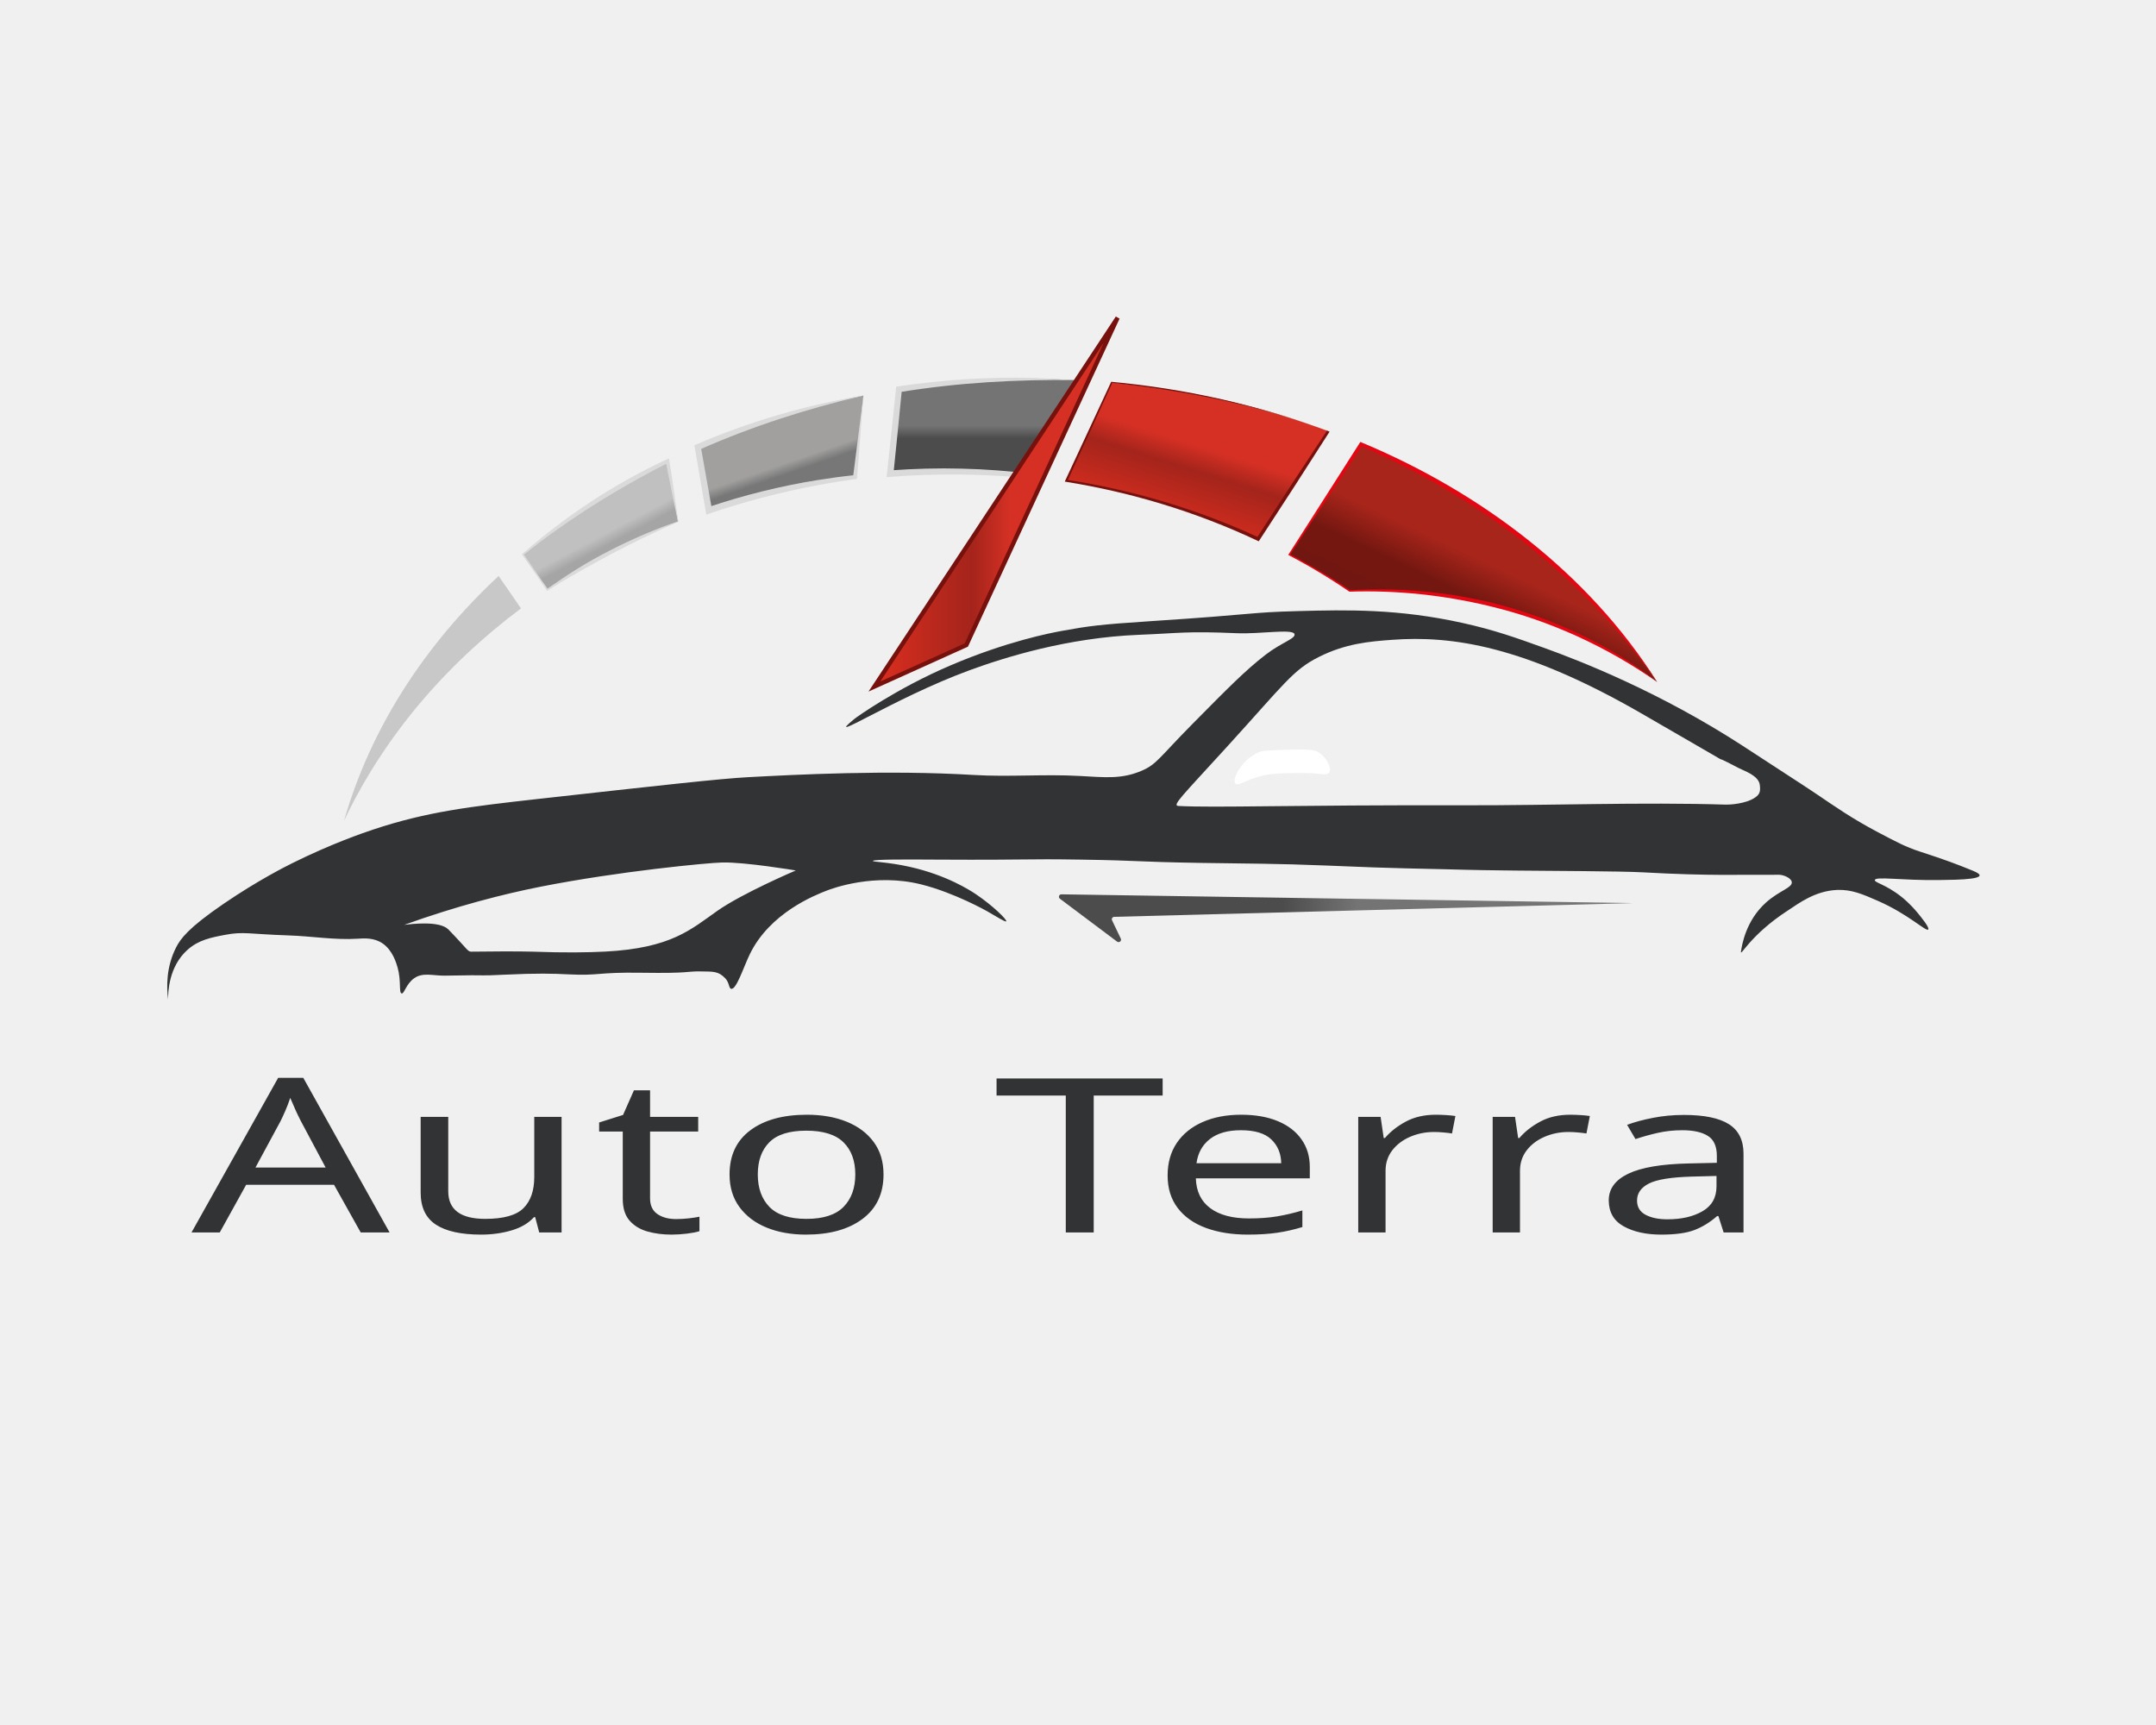
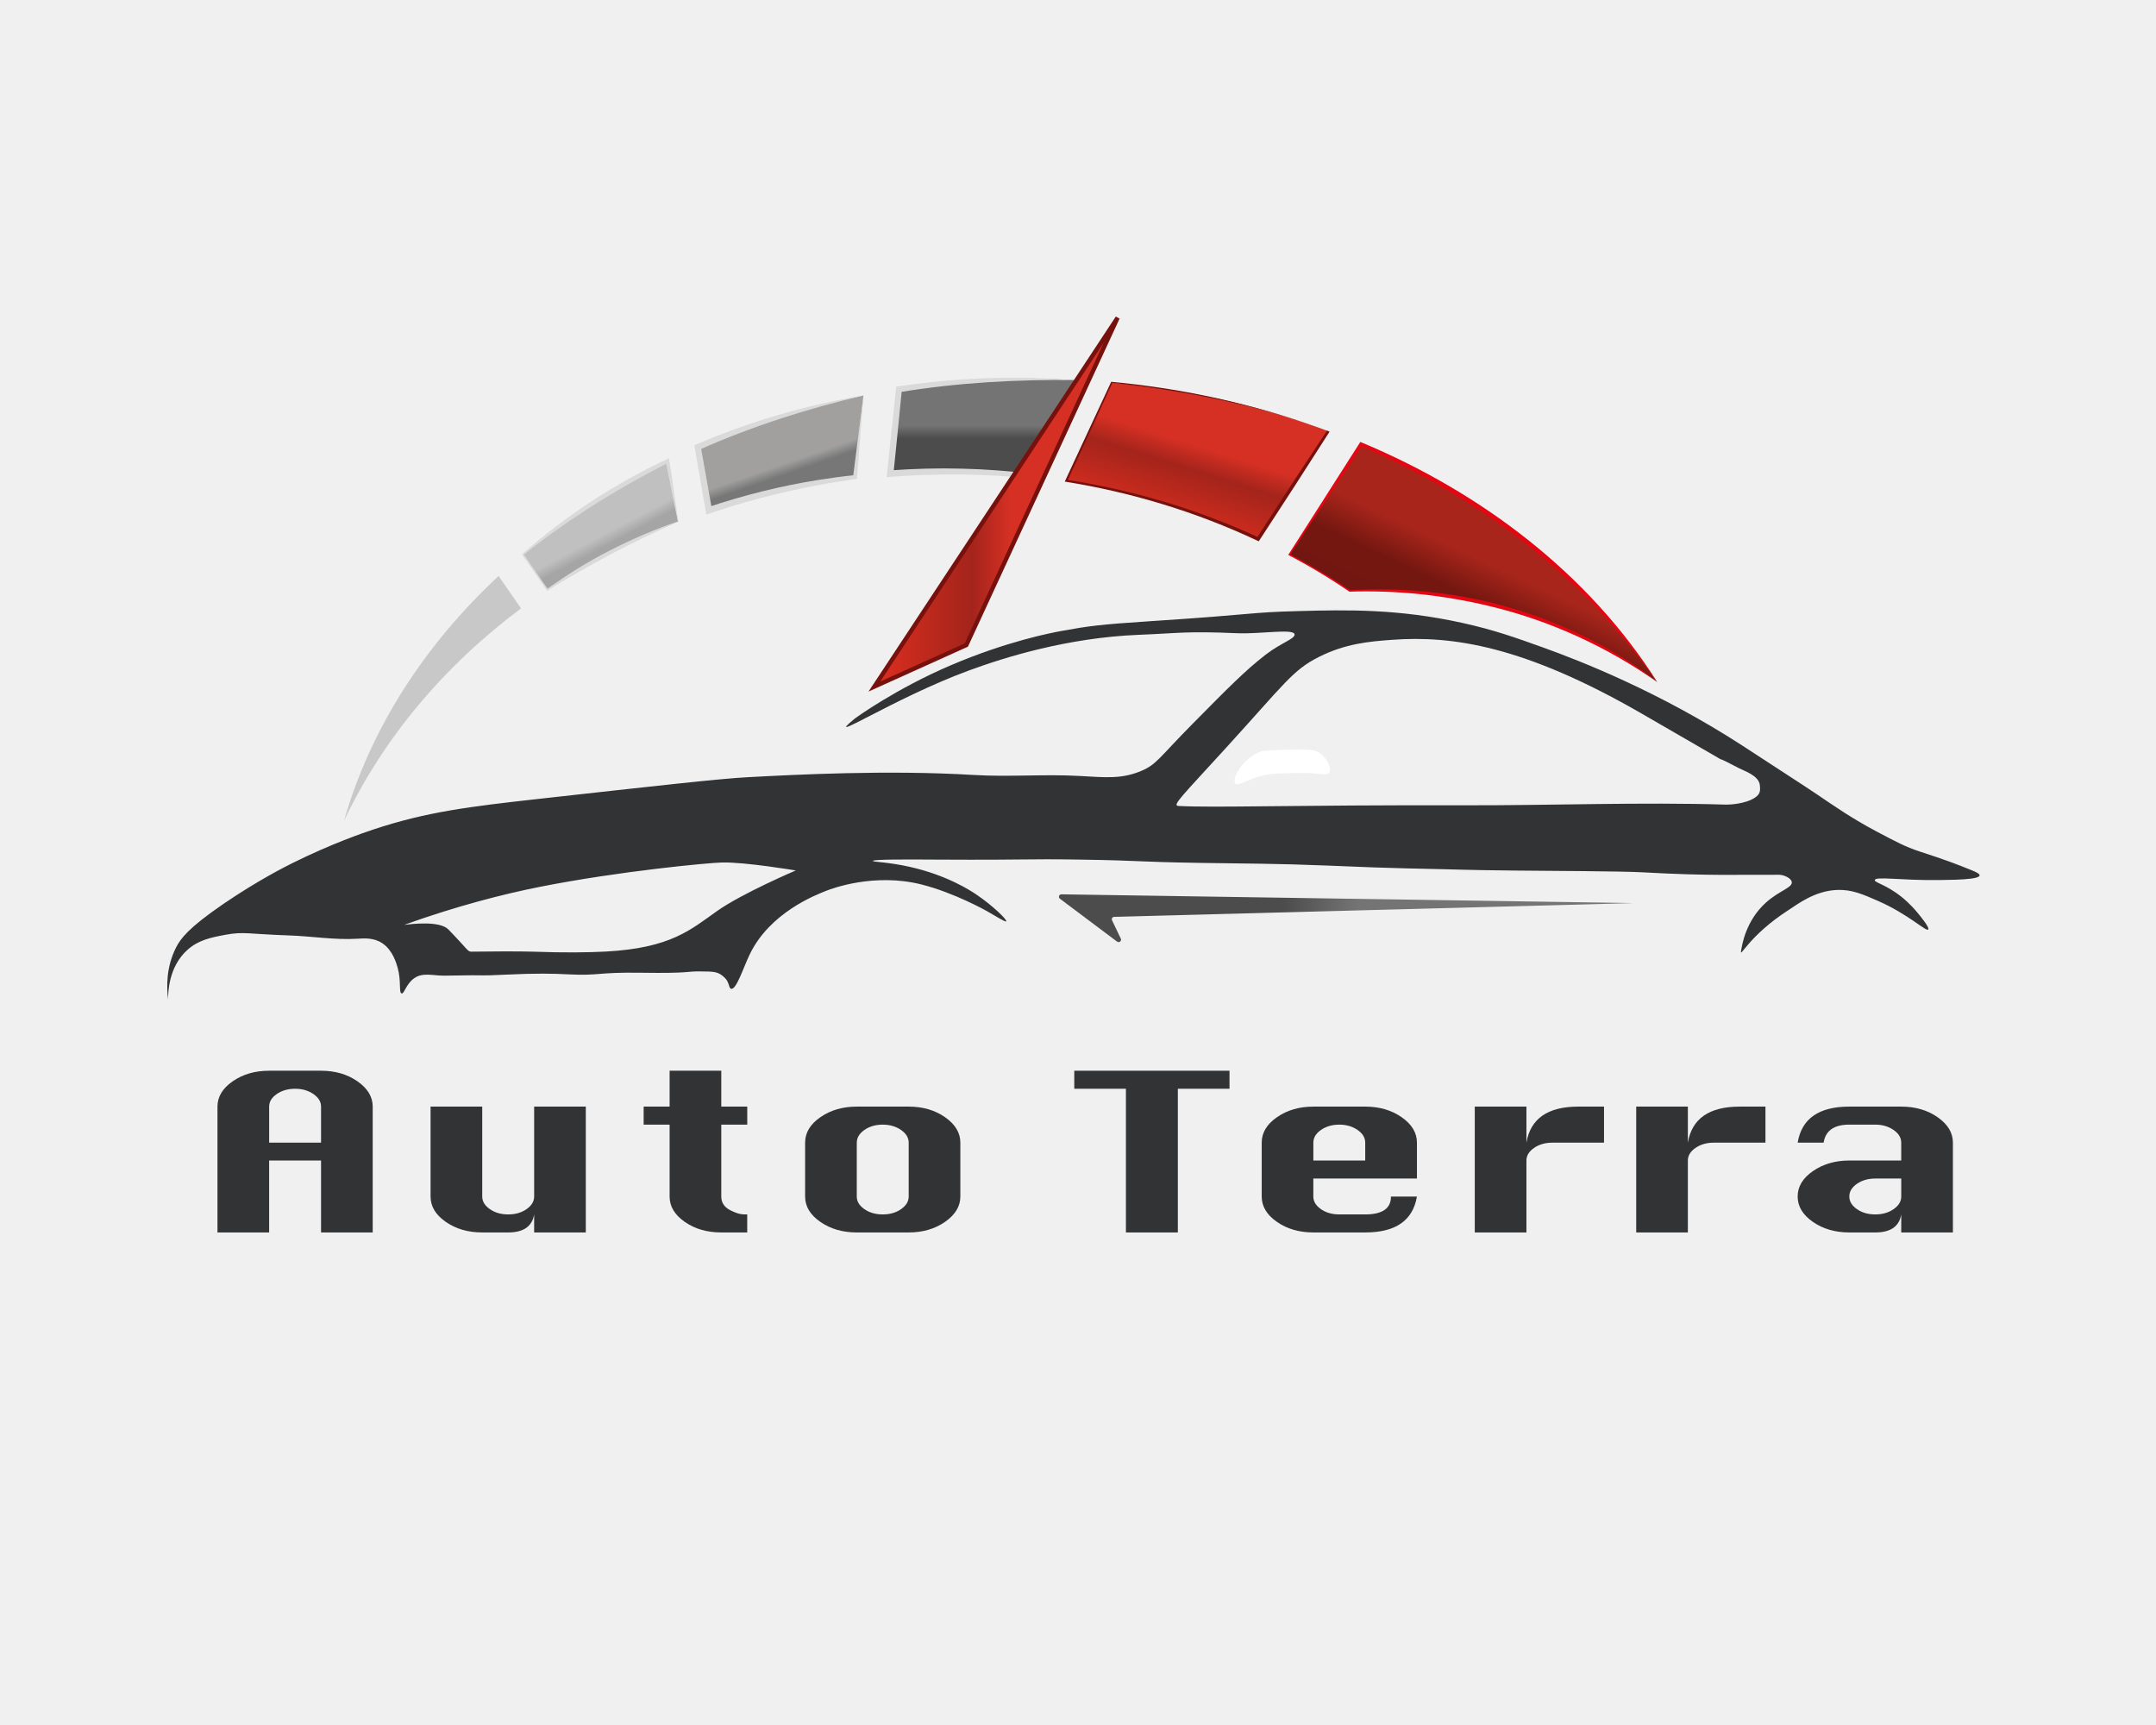
- <svg xmlns="http://www.w3.org/2000/svg" xmlns:xlink="http://www.w3.org/1999/xlink" version="1.1" viewBox="0 0 1000 800">
+ <svg xmlns="http://www.w3.org/2000/svg" id="_Слой_1" data-name="Слой_1" version="1.1" viewBox="0 0 1000 800">
  <defs>
    <style>
      .st0 {
-         fill: url(#_Безымянный_градиент_271);
+         fill: url(#_Безымянный_градиент);
+       }
+ 
+       .st1 {
+         fill: url(#_Безымянный_градиент_3);
+       }
+ 
+       .st2 {
+         fill: url(#_Безымянный_градиент_2);
+       }
+ 
+       .st3 {
+         fill: url(#_Безымянный_градиент_5);
+       }
+ 
+       .st4 {
+         fill: url(#_Безымянный_градиент_4);
+       }
+ 
+       .st5 {
+         fill: url(#_Безымянный_градиент_7);
+       }
+ 
+       .st6 {
+         isolation: isolate;
+       }
+ 
+       .st7 {
+         fill: #fff;
+       }
+ 
+       .st8 {
+         fill: #e30613;
+       }
+ 
+       .st9 {
+         fill: url(#_Безымянный_градиент_6);
        stroke: #76110d;
        stroke-miterlimit: 10;
        stroke-width: 2px;
      }

-       .st1 {
-         fill: url(#_Безымянный_градиент_491);
-       }
- 
-       .st2 {
-         fill: #dadada;
-       }
- 
-       .st3 {
-         fill: #fff;
-       }
- 
-       .st4 {
-         font-family: Krungthep, Krungthep;
-         font-size: 100px;
-         letter-spacing: .02em;
-       }
- 
-       .st4, .st5 {
+       .st10 {
        fill: #323334;
      }

-       .st6 {
-         fill: #e30613;
+       .st11 {
+         fill: #76110d;
      }

-       .st7 {
+       .st12 {
        fill: #c9c8c8;
      }

-       .st8 {
-         fill: #76110d;
-       }
- 
-       .st9 {
-         fill: url(#_Безымянный_градиент_49);
-       }
- 
-       .st10 {
-         fill: url(#_Безымянный_градиент_27);
-       }
- 
-       .st11 {
-         fill: url(#_Безымянный_градиент_74);
-       }
- 
-       .st12 {
-         fill: url(#_Безымянный_градиент_81);
-       }
- 
      .st13 {
-         fill: url(#_Безымянный_градиент_94);
+         fill: #dadada;
      }
    </style>
-     <linearGradient id="_Безымянный_градиент_81" data-name="Безымянный градиент 81" x1="292.35" y1="266.21" x2="264.41" y2="213.44" gradientUnits="userSpaceOnUse">
+     <linearGradient id="_Безымянный_градиент" data-name="Безымянный градиент" x1="292.35" y1="535.21" x2="264.41" y2="587.98" gradientTransform="translate(0 801.42) scale(1 -1)" gradientUnits="userSpaceOnUse">
      <stop offset=".28" stop-color="#a5a5a5" />
      <stop offset=".37" stop-color="#c1c0c0" />
    </linearGradient>
-     <linearGradient id="_Безымянный_градиент_74" data-name="Безымянный градиент 74" x1="372.84" y1="233.84" x2="354.47" y2="180.65" gradientUnits="userSpaceOnUse">
+     <linearGradient id="_Безымянный_градиент_2" data-name="Безымянный градиент 2" x1="372.84" y1="567.58" x2="354.47" y2="620.77" gradientTransform="translate(0 801.42) scale(1 -1)" gradientUnits="userSpaceOnUse">
      <stop offset=".28" stop-color="#777" />
      <stop offset=".37" stop-color="#a1a09f" />
    </linearGradient>
-     <linearGradient id="_Безымянный_градиент_49" data-name="Безымянный градиент 49" x1="456.29" y1="220.86" x2="456.29" y2="175.78" gradientUnits="userSpaceOnUse">
+     <linearGradient id="_Безымянный_градиент_3" data-name="Безымянный градиент 3" x1="456.29" y1="580.56" x2="456.29" y2="625.64" gradientTransform="translate(0 801.42) scale(1 -1)" gradientUnits="userSpaceOnUse">
      <stop offset=".39" stop-color="#4d4c4d" />
      <stop offset=".52" stop-color="#747474" />
    </linearGradient>
-     <linearGradient id="_Безымянный_градиент_27" data-name="Безымянный градиент 27" x1="544.47" y1="245.86" x2="566.34" y2="176.65" gradientUnits="userSpaceOnUse">
+     <linearGradient id="_Безымянный_градиент_4" data-name="Безымянный градиент 4" x1="544.47" y1="555.56" x2="566.34" y2="624.77" gradientTransform="translate(0 801.42) scale(1 -1)" gradientUnits="userSpaceOnUse">
      <stop offset=".02" stop-color="#d92e1f" />
      <stop offset=".4" stop-color="#a4241b" />
      <stop offset=".56" stop-color="#d63024" />
    </linearGradient>
-     <linearGradient id="_Безымянный_градиент_94" data-name="Безымянный градиент 94" x1="675.79" y1="302.64" x2="703.16" y2="244.57" gradientUnits="userSpaceOnUse">
-       <stop offset=".01" stop-color="#721611" />
+     <linearGradient id="_Безымянный_градиент_5" data-name="Безымянный градиент 5" x1="675.79" y1="498.78" x2="703.16" y2="556.85" gradientTransform="translate(0 801.42) scale(1 -1)" gradientUnits="userSpaceOnUse">
+       <stop offset="0" stop-color="#721611" />
      <stop offset=".4" stop-color="#731710" />
      <stop offset=".68" stop-color="#a8251b" />
    </linearGradient>
-     <linearGradient id="_Безымянный_градиент_271" data-name="Безымянный градиент 27" x1="405.56" y1="232.87" x2="518.38" y2="232.87" xlink:href="#_Безымянный_градиент_27" />
-     <linearGradient id="_Безымянный_градиент_491" data-name="Безымянный градиент 49" x1="491.15" y1="425.85" x2="757.56" y2="425.85" xlink:href="#_Безымянный_градиент_49" />
+     <linearGradient id="_Безымянный_градиент_6" data-name="Безымянный градиент 6" x1="405.56" y1="568.55" x2="518.38" y2="568.55" gradientTransform="translate(0 801.42) scale(1 -1)" gradientUnits="userSpaceOnUse">
+       <stop offset=".02" stop-color="#d92e1f" />
+       <stop offset=".4" stop-color="#a4241b" />
+       <stop offset=".56" stop-color="#d63024" />
+     </linearGradient>
+     <linearGradient id="_Безымянный_градиент_7" data-name="Безымянный градиент 7" x1="491.15" y1="375.58" x2="757.56" y2="375.58" gradientTransform="translate(0 801.42) scale(1 -1)" gradientUnits="userSpaceOnUse">
+       <stop offset=".39" stop-color="#4d4c4d" />
+       <stop offset=".52" stop-color="#747474" />
+     </linearGradient>
  </defs>
-   <g id="_Слой_2" data-name="Слой_2">
-     <path class="st5" d="M915.05,403.81c-8.19-3.31-11.9-4.75-24.83-8.97-6.32-2.07-10.79-4.44-19.72-9.17-11.63-6.17-19.08-11.4-27.98-17.43,0,0-5.87-3.98-34.39-22.47-38.41-24.9-75.1-39.27-92.18-45.4-12.68-4.56-22.85-8.21-37.6-11.47-29.84-6.6-53.54-6.11-76.13-5.5-23.55.63-18.54,1.42-68.14,4.65-24.26,1.58-29.21,2.3-41.47,4.52-5.12.93-25.63,4.84-51.82,16.05-25.06,10.73-43.59,24.03-44.48,24.77-15.42,12.66,18.07-9.56,53.2-22.48,16.25-5.97,45.47-15.19,78.87-16.51,19.04-.76,21.62-1.76,45.41-.73,10.23.45,25.58-2.12,26.59.31.89,2.12-5.99,3.96-13.29,9.6-9.58,7.39-17.67,15.66-33.94,32.1-15.73,15.89-16.61,18.83-23.92,21.89-9.07,3.8-16.52,2.96-28.43,2.3-16.34-.92-32.75.52-49.07-.46-40.28-2.42-82.89-.14-104.95,1.03-12.7.68-40.88,3.82-97.22,10.09-31.91,3.56-51.71,5.98-76.2,14.1-5.1,1.69-19.73,6.72-37.61,15.59-3.12,1.55-16.2,8.11-32.03,18.92-16.55,11.31-20,16.27-22.01,20.18-4.71,9.19-4.46,18.5-3.74,24.19-.03-3.35.27-15.18,8.94-22.96,5.14-4.63,10.95-5.78,17.73-7.04,8.47-1.57,10.53-.32,29.35.31,10.61.35,21.21,2.18,31.8,1.53,3.07-.19,7.6-.58,11.61,2.14,4.77,3.23,6.45,9.25,7.04,11.31,1.72,6.09.48,11.6,1.83,11.92,1.23.3,1.99-4.3,5.81-7.03,4.07-2.91,8.86-1.11,14.37-1.22,23.6-.47,13.24.26,27.29-.43,15.51-.75,22.95-.51,29.57-.18,15.25.75,13.07-1.05,34.33-.73,22.76.34,20.37-.72,27.21-.62,5.98.1,8.31-.19,11.53,3.18,1.96,2.05,1.61,4.68,2.76,4.89,2.41.45,5.62-9.77,8.56-15.89,9.28-19.34,30.36-27.56,35.77-29.66,2.51-.98,22.07-8.3,43.8-2.87,15.38,3.84,30.43,12.36,30.43,12.36,4.39,2.48,8.64,5.25,9.01,4.76.49-.66-6.09-7.17-13.84-12.42-2.94-1.99-13.77-9-30.88-12.84-10.16-2.28-17.12-2.23-17.12-2.75.03-.81,17.09-.68,29.66-.61,45.93.24,38.88-.43,66.64,0,29.66.46,23.67,1,55.95,1.53,21.94.36,34.48.26,58.09,1.22,19.16.78,27.29,1.1,37.08,1.31,30.3.64,24.11.73,50.75,1.02,15.04.16,48.75.25,59,.82,31.42,1.75,44.34,1.01,63.21,1.13,1.82.01,5.51,1.39,5.81,3.36.4,2.63-5.77,3.98-11.92,9.48-9.45,8.46-11.2,19.87-11.62,22.63-.49,3.21,3.88-7.4,22.04-19.11,4.39-2.83,12.22-8.94,22.6-9.33,6.69-.24,11.73,1.96,18.8,5.05,14.28,6.24,22.37,14.41,23.39,13.3.74-.82-3.23-5.66-4.94-7.74-3.37-4.1-6.54-6.68-7.45-7.4-7.34-5.84-12.61-6.6-12.38-7.79.36-1.82,12.17.23,29.81,0,9.1-.12,25.71-.27,15.66-4.33ZM332.65,422.47c-12.13,8.52-21.33,17.23-51.83,18.84-8.05.42-18.94.58-33.68.04-5.43-.19-21.11-.13-28.46,0-1.83.03-1.51-.83-10.68-10.27-4.06-4.17-16.98-2.57-20.5-2.17,24.5-8.8,46.27-14.33,63.05-17.65,36.55-7.23,77.78-11.11,84.39-11.27,10.62-.25,34.16,3.7,34.16,3.7,0,0-24.62,10.47-36.45,18.77ZM814.13,369.82c-4.44,3.09-12.25,3.38-13.49,3.34-39.44-1.22-80.92.4-121.38.31-80.71-.18-115.56,1.22-132.68.31-3.1-.17,1.66-4.55,22.31-27.21,26.94-29.55,30.73-35.81,42.81-41.89,12.45-6.26,23.47-7.18,33.93-7.95,27.85-2.04,61.19,2.7,115.88,34.24,57.78,33.33,23.79,14.16,45.24,25.38,2.19,1.14,8.94,3.3,9.48,7.64.37,2.91.07,4.31-2.1,5.83Z" />
+   <g id="_Слой_2">
+     <path class="st10" d="M915.05,403.81c-8.19-3.31-11.9-4.75-24.83-8.97-6.32-2.07-10.79-4.44-19.72-9.17-11.63-6.17-19.08-11.4-27.98-17.43,0,0-5.87-3.98-34.39-22.47-38.41-24.9-75.1-39.27-92.18-45.4-12.68-4.56-22.85-8.21-37.6-11.47-29.84-6.6-53.54-6.11-76.13-5.5-23.55.63-18.54,1.42-68.14,4.65-24.26,1.58-29.21,2.3-41.47,4.52-5.12.93-25.63,4.84-51.82,16.05-25.06,10.73-43.59,24.03-44.48,24.77-15.42,12.66,18.07-9.56,53.2-22.48,16.25-5.97,45.47-15.19,78.87-16.51,19.04-.76,21.62-1.76,45.41-.73,10.23.45,25.58-2.12,26.59.31.89,2.12-5.99,3.96-13.29,9.6-9.58,7.39-17.67,15.66-33.94,32.1-15.73,15.89-16.61,18.83-23.92,21.89-9.07,3.8-16.52,2.96-28.43,2.3-16.34-.92-32.75.52-49.07-.46-40.28-2.42-82.89-.14-104.95,1.03-12.7.68-40.88,3.82-97.22,10.09-31.91,3.56-51.71,5.98-76.2,14.1-5.1,1.69-19.73,6.72-37.61,15.59-3.12,1.55-16.2,8.11-32.03,18.92-16.55,11.31-20,16.27-22.01,20.18-4.71,9.19-4.46,18.5-3.74,24.19-.03-3.35.27-15.18,8.94-22.96,5.14-4.63,10.95-5.78,17.73-7.04,8.47-1.57,10.53-.32,29.35.31,10.61.35,21.21,2.18,31.8,1.53,3.07-.19,7.6-.58,11.61,2.14,4.77,3.23,6.45,9.25,7.04,11.31,1.72,6.09.48,11.6,1.83,11.92,1.23.3,1.99-4.3,5.81-7.03,4.07-2.91,8.86-1.11,14.37-1.22,23.6-.47,13.24.26,27.29-.43,15.51-.75,22.95-.51,29.57-.18,15.25.75,13.07-1.05,34.33-.73,22.76.34,20.37-.72,27.21-.62,5.98.1,8.31-.19,11.53,3.18,1.96,2.05,1.61,4.68,2.76,4.89,2.41.45,5.62-9.77,8.56-15.89,9.28-19.34,30.36-27.56,35.77-29.66,2.51-.98,22.07-8.3,43.8-2.87,15.38,3.84,30.43,12.36,30.43,12.36,4.39,2.48,8.64,5.25,9.01,4.76.49-.66-6.09-7.17-13.84-12.42-2.94-1.99-13.77-9-30.88-12.84-10.16-2.28-17.12-2.23-17.12-2.75.03-.81,17.09-.68,29.66-.61,45.93.24,38.88-.43,66.64,0,29.66.46,23.67,1,55.95,1.53,21.94.36,34.48.26,58.09,1.22,19.16.78,27.29,1.1,37.08,1.31,30.3.64,24.11.73,50.75,1.02,15.04.16,48.75.25,59,.82,31.42,1.75,44.34,1.01,63.21,1.13,1.82.01,5.51,1.39,5.81,3.36.4,2.63-5.77,3.98-11.92,9.48-9.45,8.46-11.2,19.87-11.62,22.63-.49,3.21,3.88-7.4,22.04-19.11,4.39-2.83,12.22-8.94,22.6-9.33,6.69-.24,11.73,1.96,18.8,5.05,14.28,6.24,22.37,14.41,23.39,13.3.74-.82-3.23-5.66-4.94-7.74-3.37-4.1-6.54-6.68-7.45-7.4-7.34-5.84-12.61-6.6-12.38-7.79.36-1.82,12.17.23,29.81,0,9.1-.12,25.71-.27,15.66-4.33ZM332.65,422.47c-12.13,8.52-21.33,17.23-51.83,18.84-8.05.42-18.94.58-33.68.04-5.43-.19-21.11-.13-28.46,0-1.83.03-1.51-.83-10.68-10.27-4.06-4.17-16.98-2.57-20.5-2.17,24.5-8.8,46.27-14.33,63.05-17.65,36.55-7.23,77.78-11.11,84.39-11.27,10.62-.25,34.16,3.7,34.16,3.7,0,0-24.62,10.47-36.45,18.77h0ZM814.13,369.82c-4.44,3.09-12.25,3.38-13.49,3.34-39.44-1.22-80.92.4-121.38.31-80.71-.18-115.56,1.22-132.68.31-3.1-.17,1.66-4.55,22.31-27.21,26.94-29.55,30.73-35.81,42.81-41.89,12.45-6.26,23.47-7.18,33.93-7.95,27.85-2.04,61.19,2.7,115.88,34.24,57.78,33.33,23.79,14.16,45.24,25.38,2.19,1.14,8.94,3.3,9.48,7.64.37,2.91.07,4.31-2.1,5.83h0Z" />
  </g>
-   <g id="_Слой_3" data-name="Слой_3">
+   <g id="_Слой_3">
    <g>
-       <path class="st12" d="M314.51,241.89c-21.72,8.51-42.06,19.16-60.65,31.64l-11.31-16.38c19.86-16.69,42.4-31.29,67.06-43.33l4.9,28.07Z" />
-       <path class="st2" d="M314.6,241.94c-10.53,4.71-20.73,9.52-30.87,14.89-5.03,2.67-10.01,5.43-14.97,8.23-4.97,2.79-9.86,5.72-14.67,8.79l-.33.21-.21-.32c-3.21-4.78-7.89-11.64-11.29-16.4,0,0-.19-.27-.19-.27l.25-.22c20.13-17.61,42.66-32.52,66.93-43.8,0,0,1.02-.48,1.02-.48,1.5,8.67,3.04,20.56,4.34,29.35h0ZM314.42,241.84c-1.74-8.12-4.1-19.88-5.64-27.88,0,0,1.19.61,1.19.61-17.76,9.1-34.99,19.24-51.25,30.82-5.44,3.83-10.78,7.82-15.94,12.03l.07-.49c3.35,4.82,7.9,11.7,11.33,16.36,0,0-.54-.1-.54-.1,4.68-3.29,9.44-6.47,14.31-9.5,4.87-3.02,9.87-5.82,14.98-8.42,10.13-5.18,20.76-9.83,31.5-13.45h0Z" />
+       <path class="st0" d="M314.51,241.89c-21.72,8.51-42.06,19.16-60.65,31.64l-11.31-16.38c19.86-16.69,42.4-31.29,67.06-43.33l4.9,28.07h0Z" />
+       <path class="st13" d="M314.6,241.94c-10.53,4.71-20.73,9.52-30.87,14.89-5.03,2.67-10.01,5.43-14.97,8.23-4.97,2.79-9.86,5.72-14.67,8.79l-.33.21-.21-.32c-3.21-4.78-7.89-11.64-11.29-16.4l-.19-.27.25-.22c20.13-17.61,42.66-32.52,66.93-43.8l1.02-.48c1.5,8.67,3.04,20.56,4.34,29.35h0v.02ZM314.42,241.84c-1.74-8.12-4.1-19.88-5.64-27.88l1.19.61c-17.76,9.1-34.99,19.24-51.25,30.82-5.44,3.83-10.78,7.82-15.94,12.03l.07-.49c3.35,4.82,7.9,11.7,11.33,16.36l-.54-.1c4.68-3.29,9.44-6.47,14.31-9.5,4.87-3.02,9.87-5.82,14.98-8.42,10.13-5.18,20.76-9.83,31.5-13.45h0v.02Z" />
    </g>
    <g>
-       <path class="st11" d="M400.48,183.43l-3.89,37.83c-23.59,2.89-46.31,8.13-67.82,15.42l-5.13-29.34c23.97-10.44,49.75-18.54,76.84-23.91Z" />
-       <path class="st2" d="M400.48,183.43c-.98,11.31-1.94,26.72-2.97,37.92,0,0-.06.72-.06.72-5.98.85-11.95,1.78-17.89,2.9-17.62,3.31-35.03,7.82-51.97,13.69-.16-1.08-5.32-30.8-5.53-32.18,0,0,1.02-.43,1.02-.43,24.77-10.59,50.82-18.25,77.4-22.62h0ZM400.48,183.43c-26.12,6.09-51.75,14.33-76.28,25.2l.83-1.54,5.21,29.33-1.95-1.16c16.58-5.58,33.6-9.84,50.87-12.61,5.75-.92,11.52-1.72,17.32-2.31l-.81.83c1.35-10.77,3.41-26.76,4.81-37.74h0Z" />
+       <path class="st2" d="M400.48,183.43l-3.89,37.83c-23.59,2.89-46.31,8.13-67.82,15.42l-5.13-29.34c23.97-10.44,49.75-18.54,76.84-23.91h0Z" />
+       <path class="st13" d="M400.48,183.43c-.98,11.31-1.94,26.72-2.97,37.92l-.06.72c-5.98.85-11.95,1.78-17.89,2.9-17.62,3.31-35.03,7.82-51.97,13.69-.16-1.08-5.32-30.8-5.53-32.18l1.02-.43c24.77-10.59,50.82-18.25,77.4-22.62h0ZM400.48,183.43c-26.12,6.09-51.75,14.33-76.28,25.2l.83-1.54,5.21,29.33-1.95-1.16c16.58-5.58,33.6-9.84,50.87-12.61,5.75-.92,11.52-1.72,17.32-2.31l-.81.83c1.35-10.77,3.41-26.76,4.81-37.74h0Z" />
    </g>
    <g>
-       <path class="st9" d="M499.67,176.3l-20.56,44.56c-12.94-1.46-26.14-2.21-39.55-2.21-8.98,0-17.87.34-26.65,1l4.03-39.13c20.1-3.11,40.86-4.74,62.08-4.74,6.94,0,13.82.17,20.65.52Z" />
-       <path class="st2" d="M499.67,176.3c-5.77,13.08-13.83,32.1-19.61,45,0,0-.3.68-.3.68l-.77-.08c-10.96-1.09-21.97-1.68-32.98-1.82-11.6-.11-23.21.24-34.77,1.2,0,0,.19-1.78.19-1.78,1.02-9.75,3.07-29.37,4.14-39.12,0,0,.11-1.07.11-1.07l1.04-.15c20.58-3.04,41.41-4.39,62.2-3.91l20.74,1.05h0ZM499.67,176.3c-27.82-.41-55.13,1.11-82.52,5.58,0,0,1.16-1.22,1.16-1.22-.93,9.76-2.92,29.39-3.92,39.14,0,0-1.59-1.64-1.59-1.64,11.07-.79,22.17-1.13,33.26-.82,11.09.25,22.16,1.1,33.16,2.48l-1.07.6c7.01-14.66,14.42-29.4,21.51-44.12h0Z" />
+       <path class="st1" d="M499.67,176.3l-20.56,44.56c-12.94-1.46-26.14-2.21-39.55-2.21-8.98,0-17.87.34-26.65,1l4.03-39.13c20.1-3.11,40.86-4.74,62.08-4.74,6.94,0,13.82.17,20.65.52h0Z" />
+       <path class="st13" d="M499.67,176.3c-5.77,13.08-13.83,32.1-19.61,45l-.3.68-.77-.08c-10.96-1.09-21.97-1.68-32.98-1.82-11.6-.11-23.21.24-34.77,1.2l.19-1.78c1.02-9.75,3.07-29.37,4.14-39.12l.11-1.07,1.04-.15c20.58-3.04,41.41-4.39,62.2-3.91l20.74,1.05h0ZM499.67,176.3c-27.82-.41-55.13,1.11-82.52,5.58l1.16-1.22c-.93,9.76-2.92,29.39-3.92,39.14l-1.59-1.64c11.07-.79,22.17-1.13,33.26-.82,11.09.25,22.16,1.1,33.16,2.48l-1.07.6c7.01-14.66,14.42-29.4,21.51-44.12h0Z" />
    </g>
    <g>
-       <path class="st10" d="M616.08,199.96l-32.53,50.05c-27.38-12.79-57.3-22.04-88.95-27.05l21.01-45.54c35.51,3.18,69.31,10.94,100.47,22.54Z" />
-       <path class="st8" d="M616.68,200.19c-10.7,16.77-21.55,33.63-32.46,50.26l-.39.59-.63-.3c-28.26-13.31-58.47-22.46-89.34-27.39l.28-.6c.17-.22,21.12-45.49,21.26-45.69,34.59,3.2,68.79,10.86,101.28,23.12h0ZM615.48,199.75c-31.56-11.93-67.46-18.84-99.56-22.19,0,0-20.86,45.61-20.86,45.61l-.38-.7c30.77,4.77,60.92,13.72,89.21,26.82l-1.02.29c10.78-16.73,21.61-33.23,32.6-49.82h0Z" />
+       <path class="st4" d="M616.08,199.96l-32.53,50.05c-27.38-12.79-57.3-22.04-88.95-27.05l21.01-45.54c35.51,3.18,69.31,10.94,100.47,22.54h0Z" />
+       <path class="st11" d="M616.68,200.19c-10.7,16.77-21.55,33.63-32.46,50.26l-.39.59-.63-.3c-28.26-13.31-58.47-22.46-89.34-27.39l.28-.6c.17-.22,21.12-45.49,21.26-45.69,34.59,3.2,68.79,10.86,101.28,23.12h0ZM615.48,199.75c-31.56-11.93-67.46-18.84-99.56-22.19l-20.86,45.61-.38-.7c30.77,4.77,60.92,13.72,89.21,26.82l-1.02.29c10.78-16.73,21.61-33.23,32.6-49.82h.01Z" />
    </g>
    <g>
-       <path class="st13" d="M768.57,316.23c-32.08-23.87-72.71-39.29-117.55-41.99-8.41-.51-16.73-.55-24.92-.15-8.97-6.06-18.34-11.69-28.09-16.86l33.28-51.22c58.33,24.75,106.3,63.27,137.28,110.22Z" />
-       <path class="st6" d="M768.64,316.3c-23.23-16.27-49.42-28.35-77-35.02-21.45-5.25-43.72-7.62-65.75-6.88-9.11-6.23-18.59-11.94-28.38-17.04,9.56-15.05,23.41-36.53,33.07-51.81,0,0,.38-.59.38-.59l.66.27c54.88,22.92,105.01,60.44,137.02,111.07h0ZM768.5,316.16c-25.47-36.58-59.46-66.78-97.87-89.24-12.77-7.56-26.06-14.22-39.67-20.14l1.03-.32c-9.77,15.13-24.08,36.03-33.69,50.95,0,0-.13-.5-.13-.5,9.24,5.03,20.03,11.23,27.91,16.79,6.31-.31,12.64-.47,18.97-.31,15.77.36,31.68,2.45,47.02,6.14,27.56,6.97,54.04,19.01,76.43,36.62h0Z" />
+       <path class="st3" d="M768.57,316.23c-32.08-23.87-72.71-39.29-117.55-41.99-8.41-.51-16.73-.55-24.92-.15-8.97-6.06-18.34-11.69-28.09-16.86l33.28-51.22c58.33,24.75,106.3,63.27,137.28,110.22h0Z" />
+       <path class="st8" d="M768.64,316.3c-23.23-16.27-49.42-28.35-77-35.02-21.45-5.25-43.72-7.62-65.75-6.88-9.11-6.23-18.59-11.94-28.38-17.04,9.56-15.05,23.41-36.53,33.07-51.81l.38-.59.66.27c54.88,22.92,105.01,60.44,137.02,111.07h0ZM768.5,316.16c-25.47-36.58-59.46-66.78-97.87-89.24-12.77-7.56-26.06-14.22-39.67-20.14l1.03-.32c-9.77,15.13-24.08,36.03-33.69,50.95l-.13-.5c9.24,5.03,20.03,11.23,27.91,16.79,6.31-.31,12.64-.47,18.97-.31,15.77.36,31.68,2.45,47.02,6.14,27.56,6.97,54.04,19.01,76.43,36.62h0Z" />
    </g>
-     <path class="st7" d="M241.65,282.16c-35.65,26.62-64,60.3-82.09,98.51,12.24-42.74,37.29-81.51,71.71-113.55l10.38,15.04Z" />
+     <path class="st12" d="M241.65,282.16c-35.65,26.62-64,60.3-82.09,98.51,12.24-42.74,37.29-81.51,71.71-113.55l10.38,15.04Z" />
  </g>
-   <g id="_Слой_4" data-name="Слой_4">
-     <path class="st3" d="M572.95,363.34c-1.76-2.22,3.42-11.58,11.46-14.68,1.49-.58,4.84-.7,11.46-.92,12.12-.4,14.14.06,16.05,1.38,3.64,2.5,5.88,7.37,4.59,9.17-.89,1.25-3.3.79-5.96.46,0,0-4.79-.6-17.89,0-12.51.57-18.12,6.61-19.72,4.59Z" />
-     <path class="st0" d="M448.21,299.14l70.17-151.8-112.82,171.06,42.65-19.26Z" />
-     <path class="st1" d="M518.15,436.71l-26.54-19.91c-.88-.66-.4-2.06.7-2.04l265.25,4.07c-80.26,2.12-160.51,4.25-240.77,6.37-.82.02-1.35.88-.99,1.62,1.35,2.83,2.7,5.66,4.05,8.48.51,1.07-.75,2.1-1.7,1.39Z" />
-     <text class="st4" transform="translate(88.83 571.57) scale(1.44 1)">
-       <tspan x="0" y="0">Auto Terra</tspan>
-     </text>
+   <g id="_Слой_4">
+     <path class="st7" d="M572.95,363.34c-1.76-2.22,3.42-11.58,11.46-14.68,1.49-.58,4.84-.7,11.46-.92,12.12-.4,14.14.06,16.05,1.38,3.64,2.5,5.88,7.37,4.59,9.17-.89,1.25-3.3.79-5.96.46,0,0-4.79-.6-17.89,0-12.51.57-18.12,6.61-19.72,4.59h0Z" />
+     <path class="st9" d="M448.21,299.14l70.17-151.8-112.82,171.06,42.65-19.26Z" />
+     <path class="st5" d="M518.15,436.71l-26.54-19.91c-.88-.66-.4-2.06.7-2.04l265.25,4.07c-80.26,2.12-160.51,4.25-240.77,6.37-.82.02-1.35.88-.99,1.62,1.35,2.83,2.7,5.66,4.05,8.48.51,1.07-.75,2.1-1.7,1.39v.02Z" />
+     <g class="st6">
+       <g class="st6">
+         <path class="st10" d="M100.87,571.57v-58.36c0-4.56,2.35-8.47,7.06-11.74,4.71-3.27,10.34-4.9,16.9-4.9h24.08c6.56,0,12.2,1.64,16.9,4.92,4.71,3.28,7.06,7.19,7.06,11.72v58.36h-23.96v-33.36h-24.08v33.36h-23.96ZM124.83,529.93h24.08v-16.72c0-2.27-1.19-4.21-3.57-5.84-2.38-1.63-5.2-2.44-8.47-2.44s-6.13.81-8.49,2.44c-2.36,1.63-3.54,3.57-3.54,5.84v16.72Z" />
+         <path class="st10" d="M271.71,513.21v58.36h-23.96v-8.36c-.94,5.57-4.95,8.36-12.04,8.36h-12.04c-6.56,0-12.2-1.63-16.9-4.9-4.71-3.27-7.06-7.18-7.06-11.74v-41.72h23.96v41.72c0,2.24,1.17,4.18,3.52,5.82,2.34,1.64,5.18,2.46,8.52,2.46s6.18-.82,8.52-2.46c2.34-1.64,3.52-3.58,3.52-5.82v-41.72h23.96Z" />
+         <path class="st10" d="M310.59,496.57h23.96v16.64h12.04v8.36h-12.04v33.36c0,2.68,1.27,4.73,3.82,6.15,2.55,1.42,4.91,2.13,7.09,2.13h1.12v8.36h-12.04c-6.6,0-12.24-1.63-16.93-4.9-4.69-3.27-7.03-7.18-7.03-11.74v-33.36h-12.04v-8.36h12.04v-16.64Z" />
+         <path class="st10" d="M397.39,513.21h24.08c6.56,0,12.2,1.65,16.9,4.94,4.71,3.29,7.06,7.22,7.06,11.78v25c0,4.51-2.35,8.41-7.06,11.7-4.71,3.29-10.34,4.94-16.9,4.94h-24.08c-6.56,0-12.2-1.63-16.9-4.9-4.71-3.27-7.06-7.18-7.06-11.74v-25c0-4.61,2.36-8.55,7.09-11.82,4.73-3.27,10.35-4.9,16.88-4.9ZM397.39,529.93v25c0,2.24,1.17,4.18,3.52,5.82,2.34,1.64,5.18,2.46,8.52,2.46s6.18-.82,8.52-2.46c2.34-1.64,3.52-3.58,3.52-5.82v-25c0-2.29-1.19-4.26-3.57-5.9-2.38-1.64-5.2-2.46-8.47-2.46s-6.13.82-8.49,2.46c-2.36,1.64-3.54,3.61-3.54,5.9Z" />
+         <path class="st10" d="M522.23,571.57v-66.64h-23.96v-8.36h72v8.36h-23.96v66.64h-24.08Z" />
+         <path class="st10" d="M657.19,546.57h-48.04v8.36c0,2.24,1.17,4.18,3.52,5.82,2.34,1.64,5.18,2.46,8.52,2.46h12.04c7.95,0,11.93-2.76,11.93-8.28h12.04c-1.88,11.09-9.86,16.64-23.96,16.64h-24.07c-6.56,0-12.2-1.63-16.9-4.9-4.71-3.27-7.06-7.18-7.06-11.74v-25c0-4.61,2.36-8.55,7.09-11.82,4.72-3.27,10.35-4.9,16.88-4.9h24.07c6.56,0,12.2,1.65,16.9,4.94,4.71,3.29,7.06,7.22,7.06,11.78v16.64ZM609.15,538.21h24.07v-8.28c0-2.29-1.19-4.26-3.57-5.9-2.38-1.64-5.2-2.46-8.46-2.46s-6.13.82-8.49,2.46c-2.36,1.64-3.54,3.61-3.54,5.9v8.28Z" />
+         <path class="st10" d="M707.99,571.57h-23.96v-58.36h23.96v16.72c.94-5.57,3.41-9.75,7.42-12.54,4.01-2.79,9.56-4.18,16.65-4.18h11.92v16.72h-23.96c-3.3,0-6.13.81-8.49,2.44-2.36,1.63-3.54,3.57-3.54,5.84v33.36Z" />
+         <path class="st10" d="M782.87,571.57h-23.96v-58.36h23.96v16.72c.94-5.57,3.41-9.75,7.42-12.54,4.01-2.79,9.56-4.18,16.65-4.18h11.92v16.72h-23.96c-3.3,0-6.13.81-8.49,2.44-2.36,1.63-3.54,3.57-3.54,5.84v33.36Z" />
+         <path class="st10" d="M881.83,538.21v-8.28c0-2.29-1.19-4.26-3.57-5.9-2.38-1.64-5.2-2.46-8.46-2.46h-12.04c-7.09,0-11.06,2.79-11.92,8.36h-12.04c1.84-11.14,9.82-16.72,23.96-16.72h24.08c6.56,0,12.2,1.65,16.9,4.94,4.71,3.29,7.06,7.22,7.06,11.78v41.64h-23.96v-8.36c-.94,5.57-4.95,8.36-12.04,8.36h-12.04c-6.56,0-12.2-1.63-16.9-4.9-4.71-3.27-7.06-7.18-7.06-11.74v-.08c0-4.56,2.36-8.47,7.09-11.74,4.73-3.27,10.35-4.9,16.88-4.9h24.08ZM881.83,546.57h-12.04c-3.3,0-6.13.81-8.49,2.44-2.36,1.63-3.54,3.57-3.54,5.84v.08c0,2.24,1.17,4.18,3.52,5.82,2.34,1.64,5.18,2.46,8.52,2.46s6.18-.82,8.52-2.46c2.34-1.64,3.52-3.58,3.52-5.82v-8.36Z" />
+       </g>
+     </g>
  </g>
</svg>
